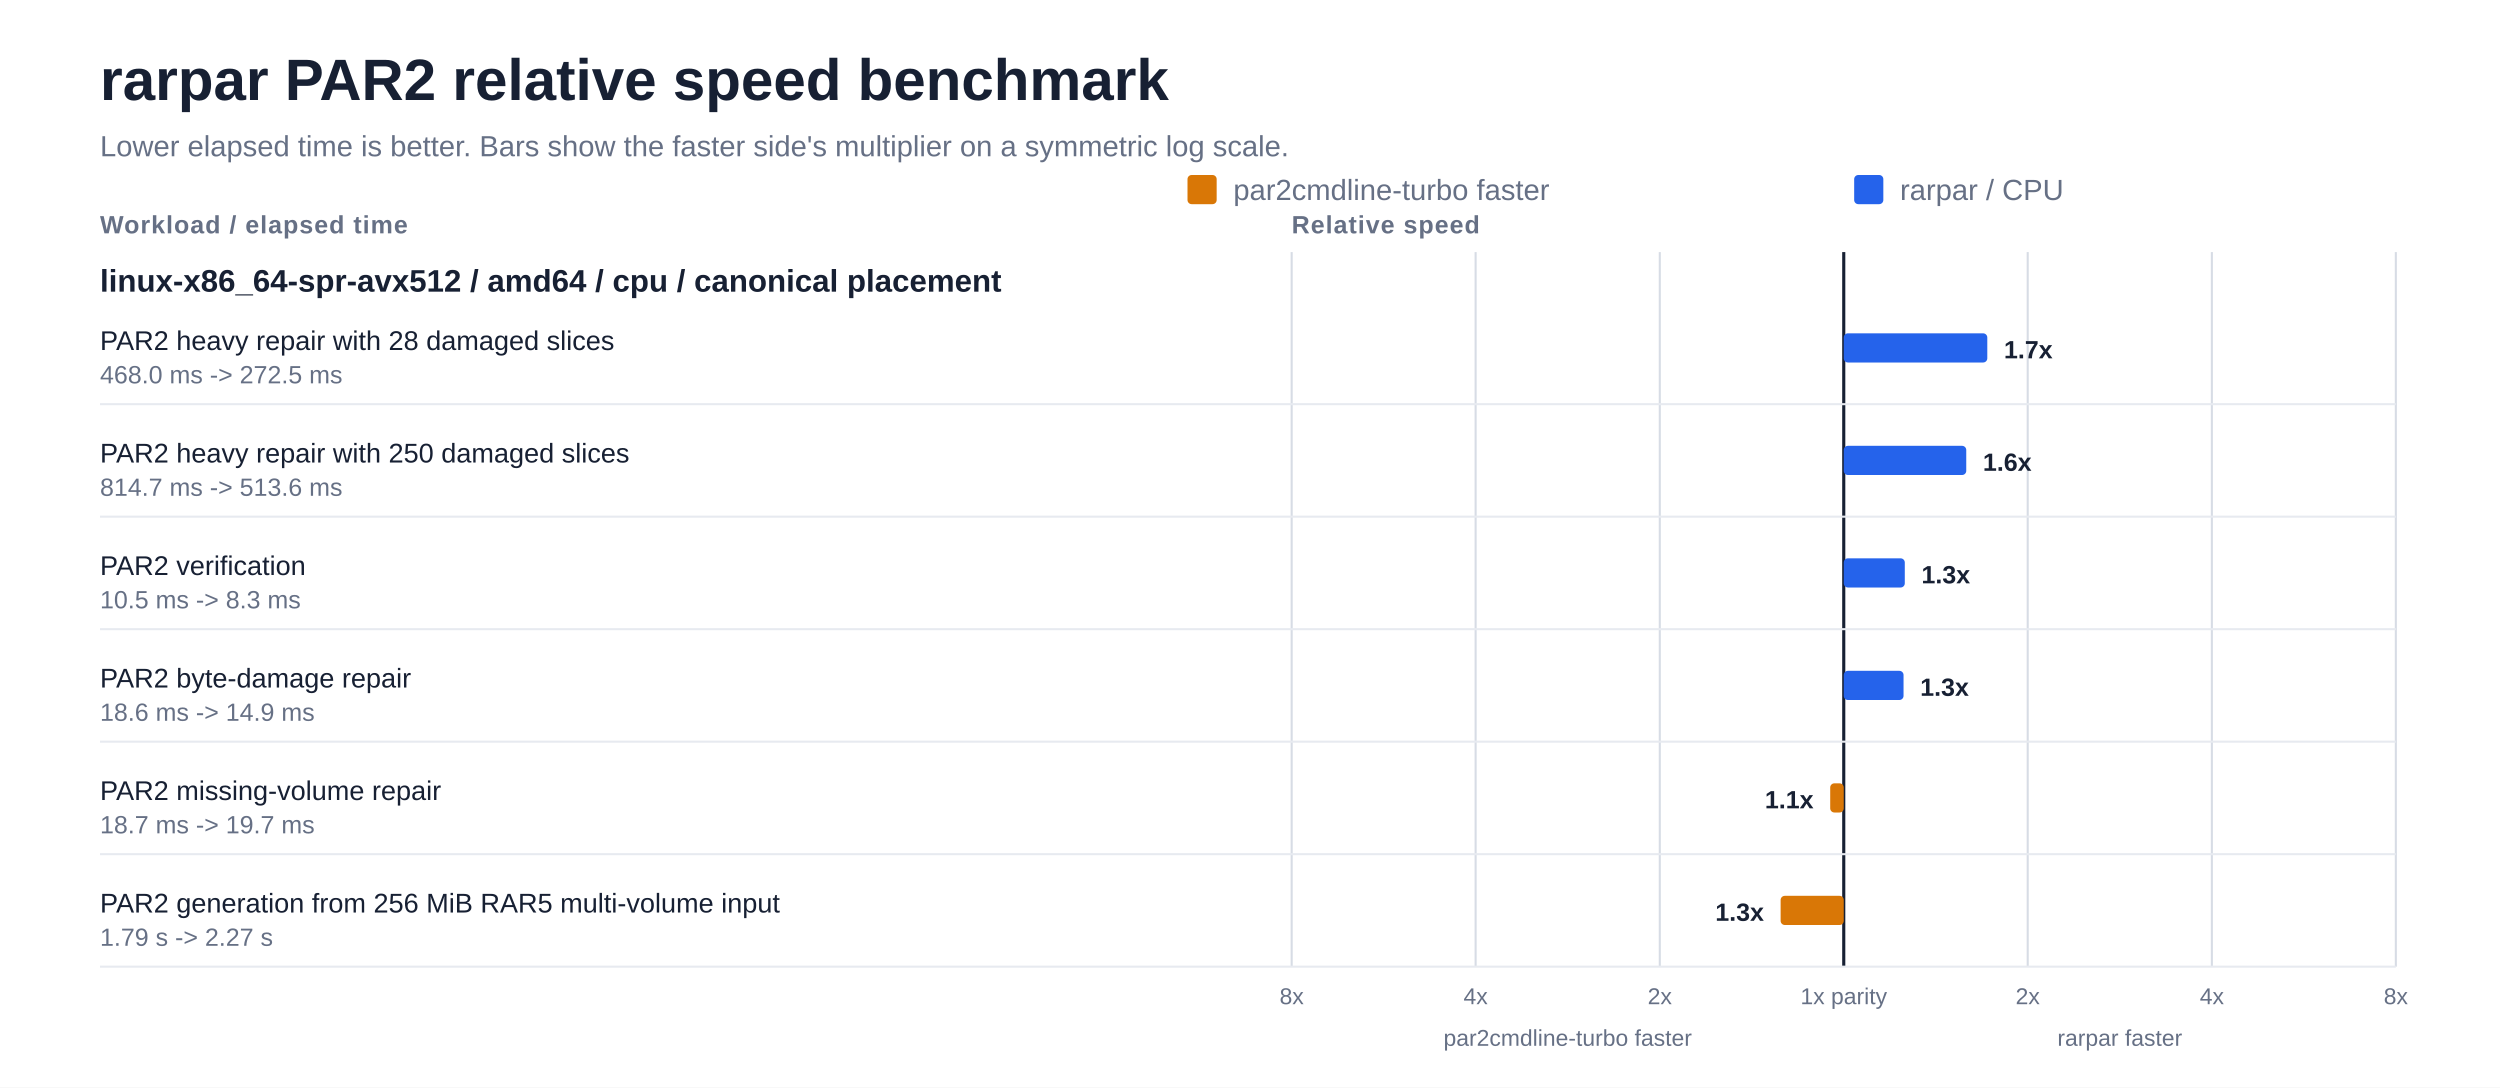
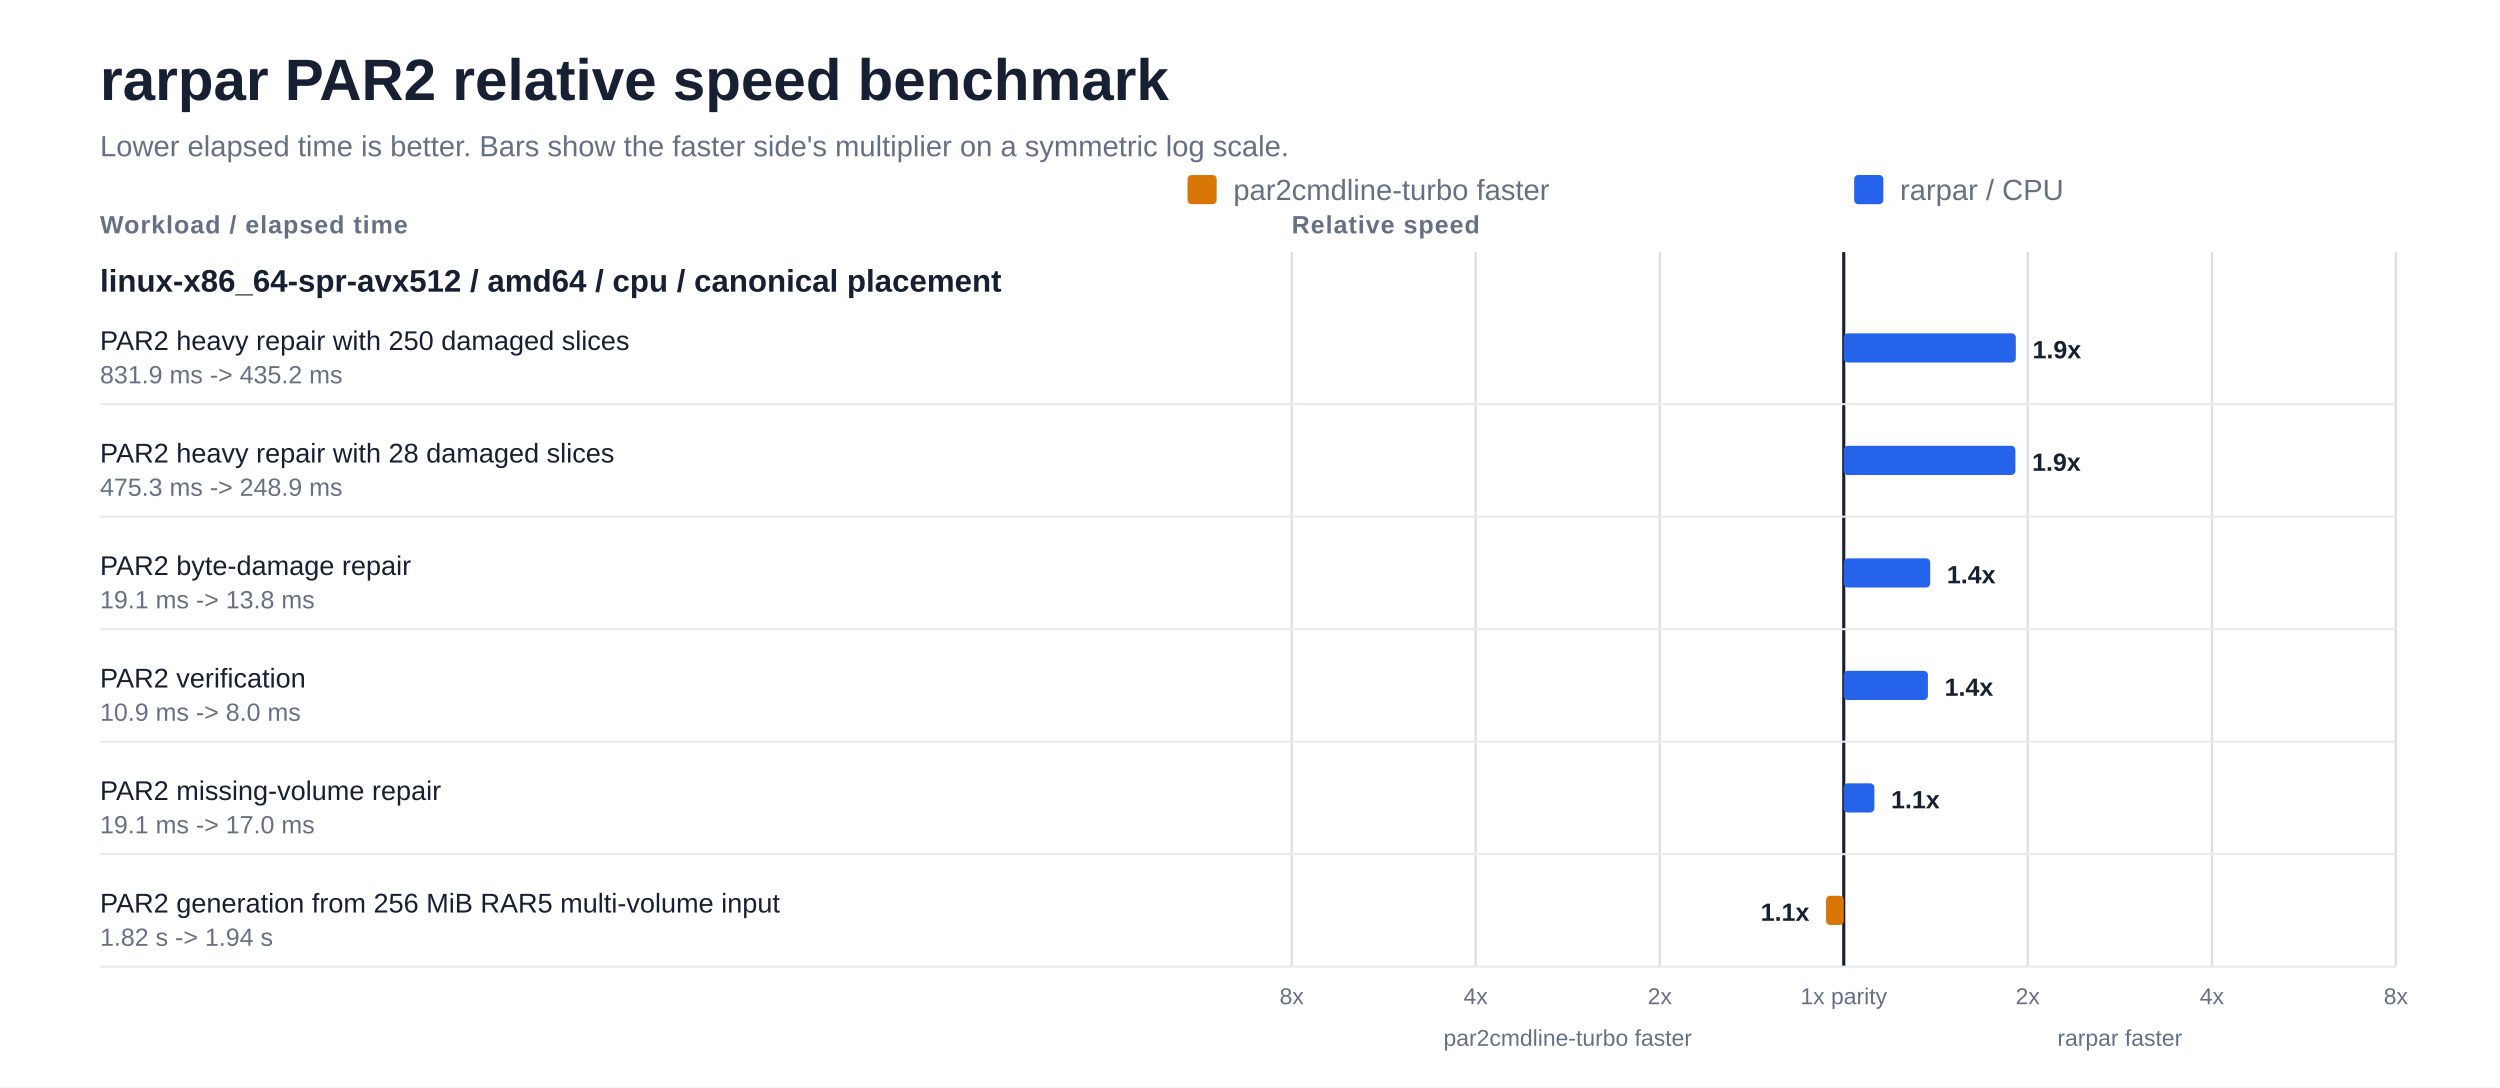
<svg xmlns="http://www.w3.org/2000/svg" width="1200" height="522" viewBox="0 0 1200 522" role="img" aria-labelledby="title desc">
  <style>
    .bg { fill: #ffffff; } text { font-family: Arial, sans-serif; fill: #172033; }
    .title { font-size: 28px; font-weight: 600; } .subtitle { font-size: 14px; fill: #667085; }
    .column { font-size: 12px; font-weight: 600; fill: #667085; letter-spacing: .04em; text-transform: uppercase; }
    .machine { font-size: 15px; font-weight: 600; } .workload { font-size: 13px; font-weight: 500; }
    .timing { font-size: 12px; fill: #667085; } .tick { font-size: 11px; fill: #667085; } .ratio { font-size: 12px; font-weight: 600; }
    .grid { stroke: #d7dce5; stroke-width: 1; } .parity { stroke: #172033; stroke-width: 1.5; } .rule { stroke: #e7eaf0; stroke-width: 1; }
    .cpu { fill: #2563eb; } .gpu { fill: #7c3aed; } .slower { fill: #d97706; }
    @media (prefers-color-scheme: dark) { .bg { fill: #0d1117; } text { fill: #e6edf3; } .subtitle, .column, .timing, .tick { fill: #9ca7b5; } .grid { stroke: #30363d; } .parity { stroke: #e6edf3; } .rule { stroke: #21262d; } .cpu { fill: #58a6ff; } .gpu { fill: #bc8cff; } .slower { fill: #f2a65a; } }
  </style>
  <rect class="bg" width="1200" height="522" />
  <text class="title" x="48" y="48">rarpar PAR2 relative speed benchmark</text>
  <text class="subtitle" x="48" y="75">Lower elapsed time is better. Bars show the faster side's multiplier on a symmetric log scale.</text>
  <g aria-label="Legend">
    <rect class="slower" x="570" y="84" width="14" height="14" rx="2" />
    <text class="subtitle" x="592" y="96">par2cmdline-turbo faster</text>
    <rect class="cpu" x="890" y="84" width="14" height="14" rx="2" />
    <text class="subtitle" x="912" y="96">rarpar / CPU</text>
  </g>
  <text class="column" x="48" y="112">Workload / elapsed time</text>
  <text class="column" x="620" y="112">Relative speed</text>
  <g aria-label="Relative speed axis">
    <line class="grid" x1="620.0" y1="121" x2="620.0" y2="464" />
    <text class="tick" x="620.0" y="482" text-anchor="middle">8x</text>
    <line class="grid" x1="708.3" y1="121" x2="708.3" y2="464" />
    <text class="tick" x="708.3" y="482" text-anchor="middle">4x</text>
    <line class="grid" x1="796.7" y1="121" x2="796.7" y2="464" />
    <text class="tick" x="796.7" y="482" text-anchor="middle">2x</text>
    <line class="parity" x1="885.0" y1="121" x2="885.0" y2="464" />
    <text class="tick" x="885.0" y="482" text-anchor="middle">1x parity</text>
    <line class="grid" x1="973.3" y1="121" x2="973.3" y2="464" />
    <text class="tick" x="973.3" y="482" text-anchor="middle">2x</text>
    <line class="grid" x1="1061.7" y1="121" x2="1061.7" y2="464" />
    <text class="tick" x="1061.7" y="482" text-anchor="middle">4x</text>
    <line class="grid" x1="1150.0" y1="121" x2="1150.0" y2="464" />
    <text class="tick" x="1150.0" y="482" text-anchor="middle">8x</text>
    <text class="tick" x="752.5" y="502" text-anchor="middle">par2cmdline-turbo faster</text>
    <text class="tick" x="1017.5" y="502" text-anchor="middle">rarpar faster</text>
  </g>
  <g aria-label="PAR2 benchmarks">
    <text class="machine" x="48" y="140">linux-x86_64-spr-avx512 / amd64 / cpu / canonical placement</text>
-     <text class="workload" x="48" y="168">PAR2 heavy repair with 28 damaged slices</text>
-     <text class="timing" x="48" y="184">468.0 ms -&gt; 272.5 ms</text>
-     <rect class="cpu" x="885.0" y="160" width="68.9" height="14" rx="2" />
-     <text class="ratio" x="961.9" y="172">1.7x</text>
+     <text class="workload" x="48" y="168">PAR2 heavy repair with 250 damaged slices</text>
+     <text class="timing" x="48" y="184">831.9 ms -&gt; 435.2 ms</text>
+     <rect class="cpu" x="885.0" y="160" width="82.6" height="14" rx="2" />
+     <text class="ratio" x="975.6" y="172">1.9x</text>
    <line class="rule" x1="48" y1="194" x2="1150" y2="194" />
-     <text class="workload" x="48" y="222">PAR2 heavy repair with 250 damaged slices</text>
-     <text class="timing" x="48" y="238">814.7 ms -&gt; 513.6 ms</text>
-     <rect class="cpu" x="885.0" y="214" width="58.8" height="14" rx="2" />
-     <text class="ratio" x="951.8" y="226">1.6x</text>
+     <text class="workload" x="48" y="222">PAR2 heavy repair with 28 damaged slices</text>
+     <text class="timing" x="48" y="238">475.3 ms -&gt; 248.9 ms</text>
+     <rect class="cpu" x="885.0" y="214" width="82.4" height="14" rx="2" />
+     <text class="ratio" x="975.4" y="226">1.9x</text>
    <line class="rule" x1="48" y1="248" x2="1150" y2="248" />
-     <text class="workload" x="48" y="276">PAR2 verification</text>
-     <text class="timing" x="48" y="292">10.5 ms -&gt; 8.3 ms</text>
-     <rect class="cpu" x="885.0" y="268" width="29.3" height="14" rx="2" />
-     <text class="ratio" x="922.3" y="280">1.3x</text>
+     <text class="workload" x="48" y="276">PAR2 byte-damage repair</text>
+     <text class="timing" x="48" y="292">19.1 ms -&gt; 13.8 ms</text>
+     <rect class="cpu" x="885.0" y="268" width="41.5" height="14" rx="2" />
+     <text class="ratio" x="934.5" y="280">1.4x</text>
    <line class="rule" x1="48" y1="302" x2="1150" y2="302" />
-     <text class="workload" x="48" y="330">PAR2 byte-damage repair</text>
-     <text class="timing" x="48" y="346">18.6 ms -&gt; 14.9 ms</text>
-     <rect class="cpu" x="885.0" y="322" width="28.7" height="14" rx="2" />
-     <text class="ratio" x="921.7" y="334">1.3x</text>
+     <text class="workload" x="48" y="330">PAR2 verification</text>
+     <text class="timing" x="48" y="346">10.9 ms -&gt; 8.0 ms</text>
+     <rect class="cpu" x="885.0" y="322" width="40.4" height="14" rx="2" />
+     <text class="ratio" x="933.4" y="334">1.4x</text>
    <line class="rule" x1="48" y1="356" x2="1150" y2="356" />
    <text class="workload" x="48" y="384">PAR2 missing-volume repair</text>
-     <text class="timing" x="48" y="400">18.7 ms -&gt; 19.7 ms</text>
-     <rect class="slower" x="878.5" y="376" width="6.5" height="14" rx="2" />
-     <text class="ratio" x="870.5" y="388" text-anchor="end">1.1x</text>
+     <text class="timing" x="48" y="400">19.1 ms -&gt; 17.0 ms</text>
+     <rect class="cpu" x="885.0" y="376" width="14.7" height="14" rx="2" />
+     <text class="ratio" x="907.7" y="388">1.1x</text>
    <line class="rule" x1="48" y1="410" x2="1150" y2="410" />
    <text class="workload" x="48" y="438">PAR2 generation from 256 MiB RAR5 multi-volume input</text>
-     <text class="timing" x="48" y="454">1.79 s -&gt; 2.27 s</text>
-     <rect class="slower" x="854.7" y="430" width="30.3" height="14" rx="2" />
-     <text class="ratio" x="846.7" y="442" text-anchor="end">1.3x</text>
+     <text class="timing" x="48" y="454">1.82 s -&gt; 1.94 s</text>
+     <rect class="slower" x="876.5" y="430" width="8.5" height="14" rx="2" />
+     <text class="ratio" x="868.5" y="442" text-anchor="end">1.1x</text>
    <line class="rule" x1="48" y1="464" x2="1150" y2="464" />
  </g>
</svg>
